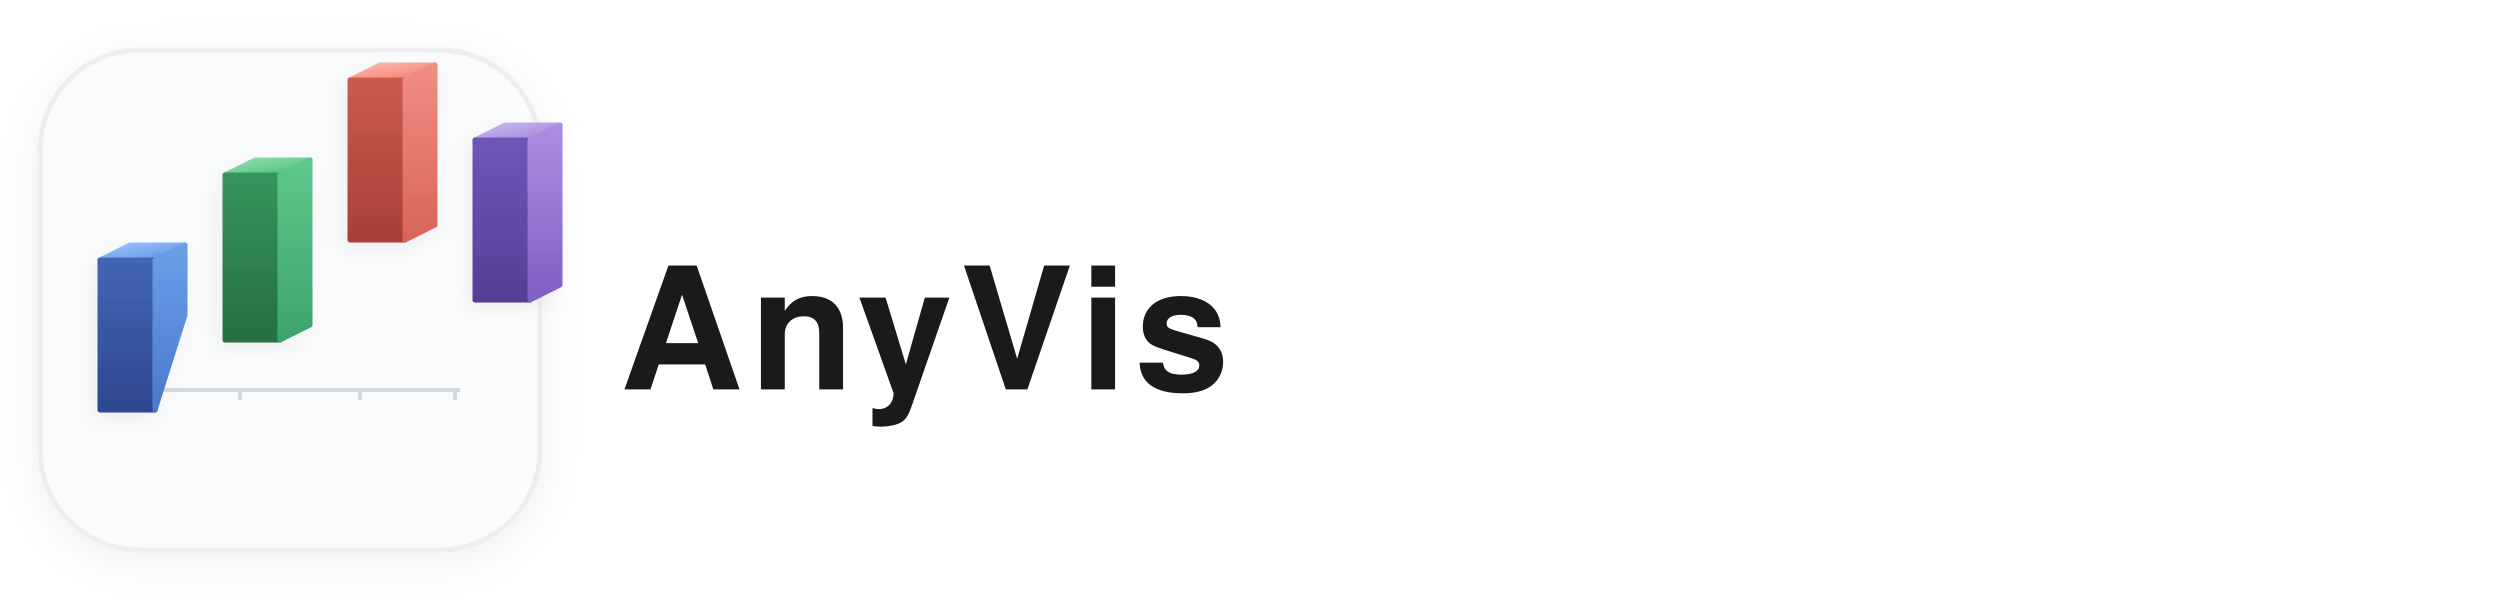
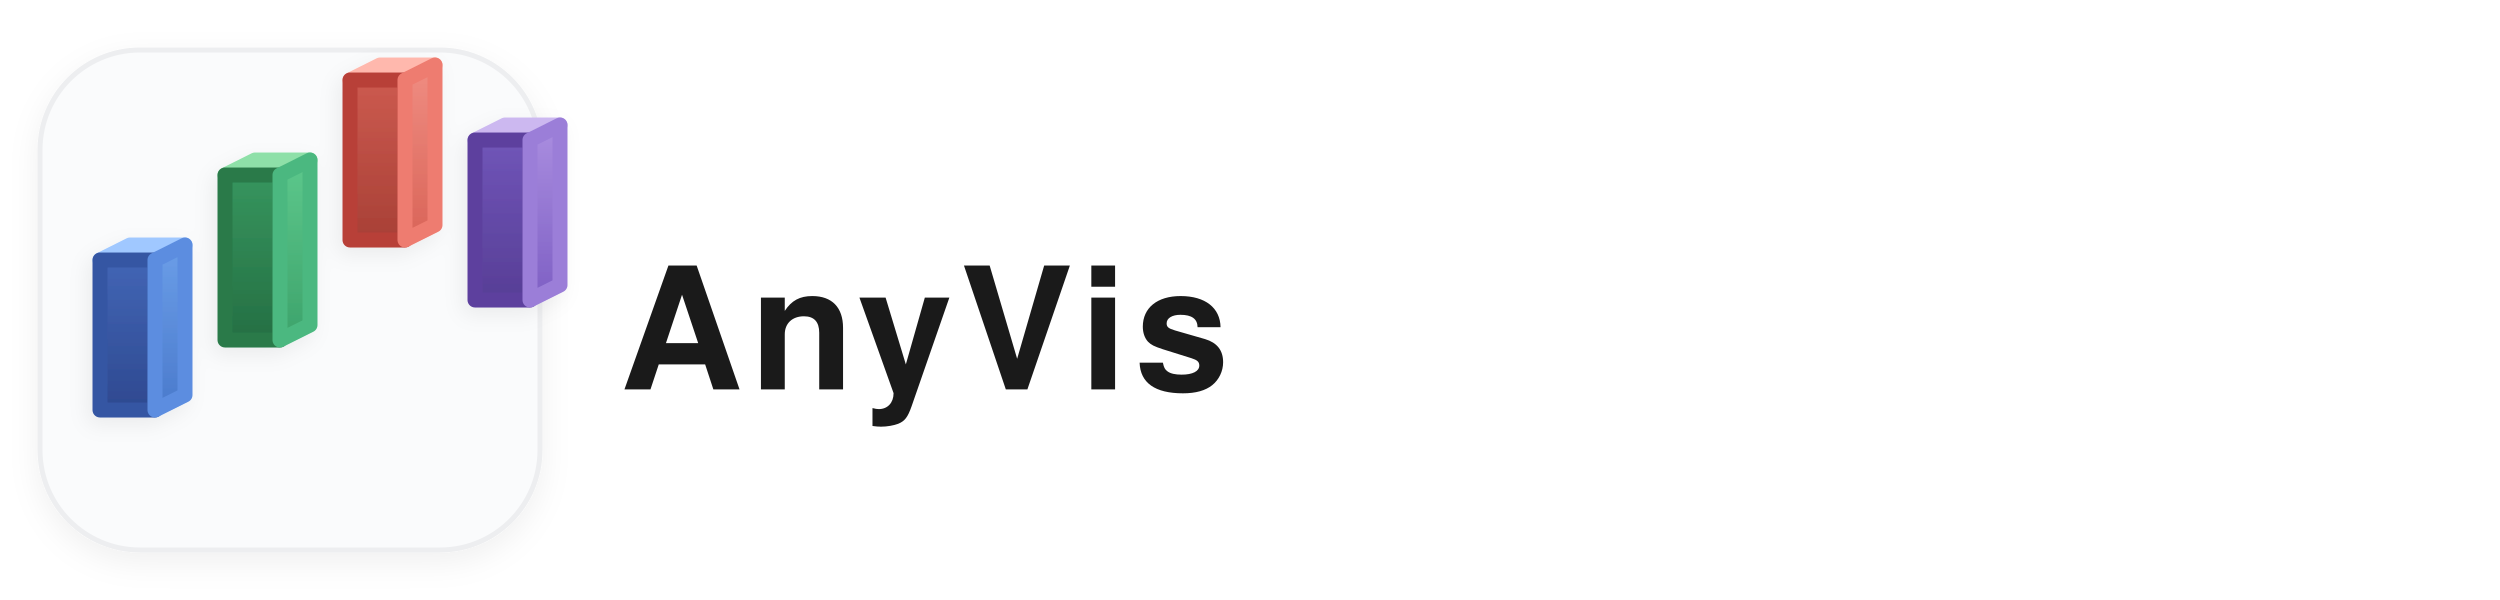
<svg xmlns="http://www.w3.org/2000/svg" viewBox="0 0 500 120" fill="none">
  <defs>
    <linearGradient id="t1" x1="0" y1="0" x2="1" y2="1">
      <stop offset="0%" stop-color="#9DC4FF" />
      <stop offset="100%" stop-color="#5B8DE0" />
    </linearGradient>
    <linearGradient id="f1" x1="0" y1="0" x2="0" y2="1">
      <stop offset="0%" stop-color="#4265B5" />
      <stop offset="100%" stop-color="#2E4990" />
    </linearGradient>
    <linearGradient id="s1" x1="0" y1="0" x2="0" y2="1">
      <stop offset="0%" stop-color="#6B9EE8" />
      <stop offset="100%" stop-color="#4A7ACC" />
    </linearGradient>
    <linearGradient id="t2" x1="0" y1="0" x2="1" y2="1">
      <stop offset="0%" stop-color="#8EE0A8" />
      <stop offset="100%" stop-color="#4CB880" />
    </linearGradient>
    <linearGradient id="f2" x1="0" y1="0" x2="0" y2="1">
      <stop offset="0%" stop-color="#36955E" />
      <stop offset="100%" stop-color="#256F43" />
    </linearGradient>
    <linearGradient id="s2" x1="0" y1="0" x2="0" y2="1">
      <stop offset="0%" stop-color="#5DC88C" />
      <stop offset="100%" stop-color="#3DA36B" />
    </linearGradient>
    <linearGradient id="t3" x1="0" y1="0" x2="1" y2="1">
      <stop offset="0%" stop-color="#FFB8AD" />
      <stop offset="100%" stop-color="#EE7B6F" />
    </linearGradient>
    <linearGradient id="f3" x1="0" y1="0" x2="0" y2="1">
      <stop offset="0%" stop-color="#CC5A4F" />
      <stop offset="100%" stop-color="#A84036" />
    </linearGradient>
    <linearGradient id="s3" x1="0" y1="0" x2="0" y2="1">
      <stop offset="0%" stop-color="#F08D82" />
      <stop offset="100%" stop-color="#D96458" />
    </linearGradient>
    <linearGradient id="t4" x1="0" y1="0" x2="1" y2="1">
      <stop offset="0%" stop-color="#CCB8F0" />
      <stop offset="100%" stop-color="#9B7ED8" />
    </linearGradient>
    <linearGradient id="f4" x1="0" y1="0" x2="0" y2="1">
      <stop offset="0%" stop-color="#7055B8" />
      <stop offset="100%" stop-color="#573E96" />
    </linearGradient>
    <linearGradient id="s4" x1="0" y1="0" x2="0" y2="1">
      <stop offset="0%" stop-color="#AA8EE0" />
      <stop offset="100%" stop-color="#7E5FC4" />
    </linearGradient>
+     <linearGradient id="ax" x1="0" y1="0" x2="1" y2="0">
+       <stop offset="0%" stop-color="#CCC" stop-opacity="0" />
+       <stop offset="20%" stop-color="#CCC" stop-opacity="1" />
+       <stop offset="80%" stop-color="#CCC" stop-opacity="1" />
+       <stop offset="100%" stop-color="#CCC" stop-opacity="0" />
+     </linearGradient>
    <filter id="sh">
-       <feDropShadow dx="0" dy="2" stdDeviation="4" flood-color="#000" flood-opacity=".06" />
+       <feDropShadow dx="0" dy="2" stdDeviation="3" flood-color="#000" flood-opacity=".06" />
    </filter>
    <filter id="bs">
-       <feDropShadow dx="-1" dy="1.5" stdDeviation="2" flood-color="#000" flood-opacity=".05" />
+       <feDropShadow dx="-1" dy="1.5" stdDeviation="2" flood-color="#000" flood-opacity=".06" />
    </filter>
  </defs>
  <rect x="8" y="10" width="100" height="100" rx="20" fill="#FAFBFC" stroke="#EDEEF0" stroke-width="1" filter="url(#sh)" />
-   <line x1="20" y1="78" x2="92" y2="78" stroke="#D5D8DC" stroke-width=".8" />
-   <line x1="24" y1="78" x2="24" y2="80" stroke="#D5D8DC" stroke-width=".8" />
-   <line x1="48" y1="78" x2="48" y2="80" stroke="#D5D8DC" stroke-width=".8" />
-   <line x1="72" y1="78" x2="72" y2="80" stroke="#D5D8DC" stroke-width=".8" />
-   <line x1="91" y1="78" x2="91" y2="80" stroke="#D5D8DC" stroke-width=".8" />
+   <line x1="24" y1="80" x2="88" y2="80" stroke="url(#ax)" stroke-width=".8" />
  <g transform="translate(58,68)" filter="url(#bs)">
    <g transform="translate(-38,0)">
-       <polygon points="0,-16 6,-19 17,-19 11,-16" fill="url(#t1)" stroke="url(#t1)" stroke-width="1" stroke-linejoin="round" />
-       <polygon points="0,-16 11,-16 11,14 0,14" fill="url(#f1)" stroke="url(#f1)" stroke-width="1" stroke-linejoin="round" />
-       <polygon points="11,-16 17,-19 17,-5 11,14" fill="url(#s1)" stroke="url(#s1)" stroke-width="1" stroke-linejoin="round" />
+       <polygon points="0,-16 6,-19 17,-19 11,-16" fill="url(#t1)" stroke="#A0C8FF" stroke-width="3" stroke-linejoin="round" />
+       <polygon points="0,-16 11,-16 11,14 0,14" fill="url(#f1)" stroke="#3556A3" stroke-width="3" stroke-linejoin="round" />
+       <polygon points="11,-16 17,-19 17,11 11,14" fill="url(#s1)" stroke="#5B8DE0" stroke-width="3" stroke-linejoin="round" />
    </g>
    <g transform="translate(-13,0)">
-       <polygon points="0,-33 6,-36 17,-36 11,-33" fill="url(#t2)" stroke="url(#t2)" stroke-width="1" stroke-linejoin="round" />
-       <polygon points="0,-33 11,-33 11,0 0,0" fill="url(#f2)" stroke="url(#f2)" stroke-width="1" stroke-linejoin="round" />
-       <polygon points="11,-33 17,-36 17,-3 11,0" fill="url(#s2)" stroke="url(#s2)" stroke-width="1" stroke-linejoin="round" />
+       <polygon points="0,-33 6,-36 17,-36 11,-33" fill="url(#t2)" stroke="#8EE0A8" stroke-width="3" stroke-linejoin="round" />
+       <polygon points="0,-33 11,-33 11,0 0,0" fill="url(#f2)" stroke="#2A7A49" stroke-width="3" stroke-linejoin="round" />
+       <polygon points="11,-33 17,-36 17,-3 11,0" fill="url(#s2)" stroke="#4CB880" stroke-width="3" stroke-linejoin="round" />
    </g>
    <g transform="translate(12,0)">
-       <polygon points="0,-52 6,-55 17,-55 11,-52" fill="url(#t3)" stroke="url(#t3)" stroke-width="1" stroke-linejoin="round" />
-       <polygon points="0,-52 11,-52 11,-20 0,-20" fill="url(#f3)" stroke="url(#f3)" stroke-width="1" stroke-linejoin="round" />
-       <polygon points="11,-52 17,-55 17,-23 11,-20" fill="url(#s3)" stroke="url(#s3)" stroke-width="1" stroke-linejoin="round" />
+       <polygon points="0,-52 6,-55 17,-55 11,-52" fill="url(#t3)" stroke="#FFB8AD" stroke-width="3" stroke-linejoin="round" />
+       <polygon points="0,-52 11,-52 11,-20 0,-20" fill="url(#f3)" stroke="#B84039" stroke-width="3" stroke-linejoin="round" />
+       <polygon points="11,-52 17,-55 17,-23 11,-20" fill="url(#s3)" stroke="#EE7B6F" stroke-width="3" stroke-linejoin="round" />
    </g>
    <g transform="translate(37,0)">
-       <polygon points="0,-40 6,-43 17,-43 11,-40" fill="url(#t4)" stroke="url(#t4)" stroke-width="1" stroke-linejoin="round" />
-       <polygon points="0,-40 11,-40 11,-8 0,-8" fill="url(#f4)" stroke="url(#f4)" stroke-width="1" stroke-linejoin="round" />
-       <polygon points="11,-40 17,-43 17,-11 11,-8" fill="url(#s4)" stroke="url(#s4)" stroke-width="1" stroke-linejoin="round" />
+       <polygon points="0,-40 6,-43 17,-43 11,-40" fill="url(#t4)" stroke="#CCB8F0" stroke-width="3" stroke-linejoin="round" />
+       <polygon points="0,-40 11,-40 11,-8 0,-8" fill="url(#f4)" stroke="#5D419E" stroke-width="3" stroke-linejoin="round" />
+       <polygon points="11,-40 17,-43 17,-11 11,-8" fill="url(#s4)" stroke="#9B7ED8" stroke-width="3" stroke-linejoin="round" />
    </g>
  </g>
  <text x="124" y="66" dominant-baseline="middle" font-family="'Helvetica Neue',Helvetica,Arial,'PingFang SC','Microsoft YaHei',sans-serif" font-size="34" font-weight="700" fill="#1A1A1A" letter-spacing="1.5">AnyVis</text>
</svg>
